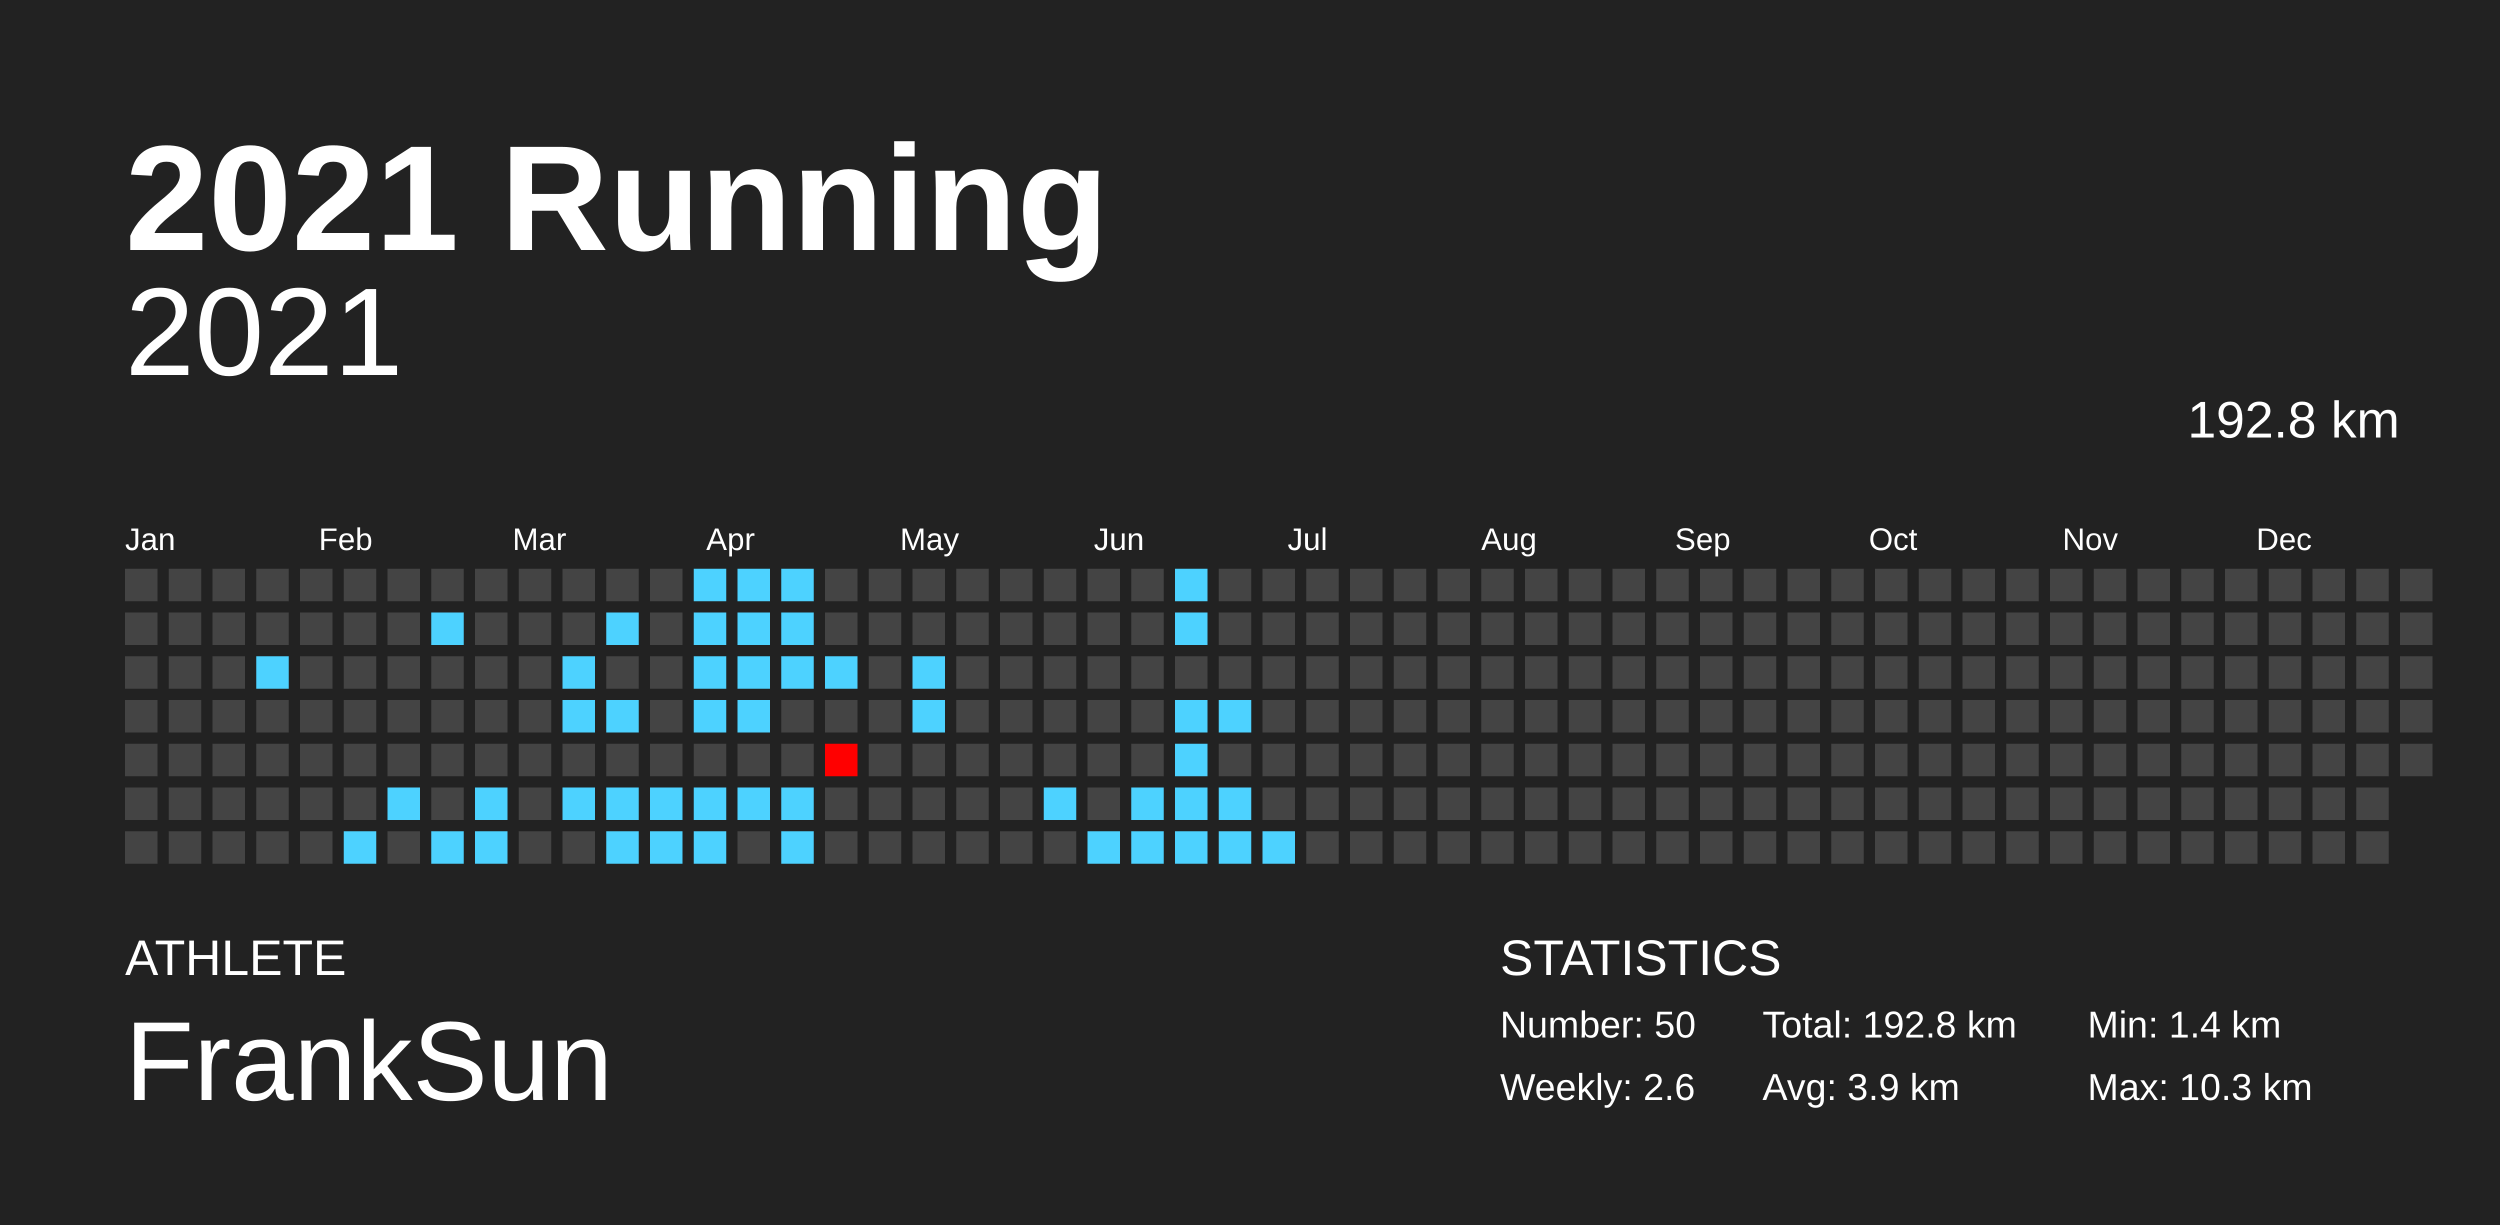
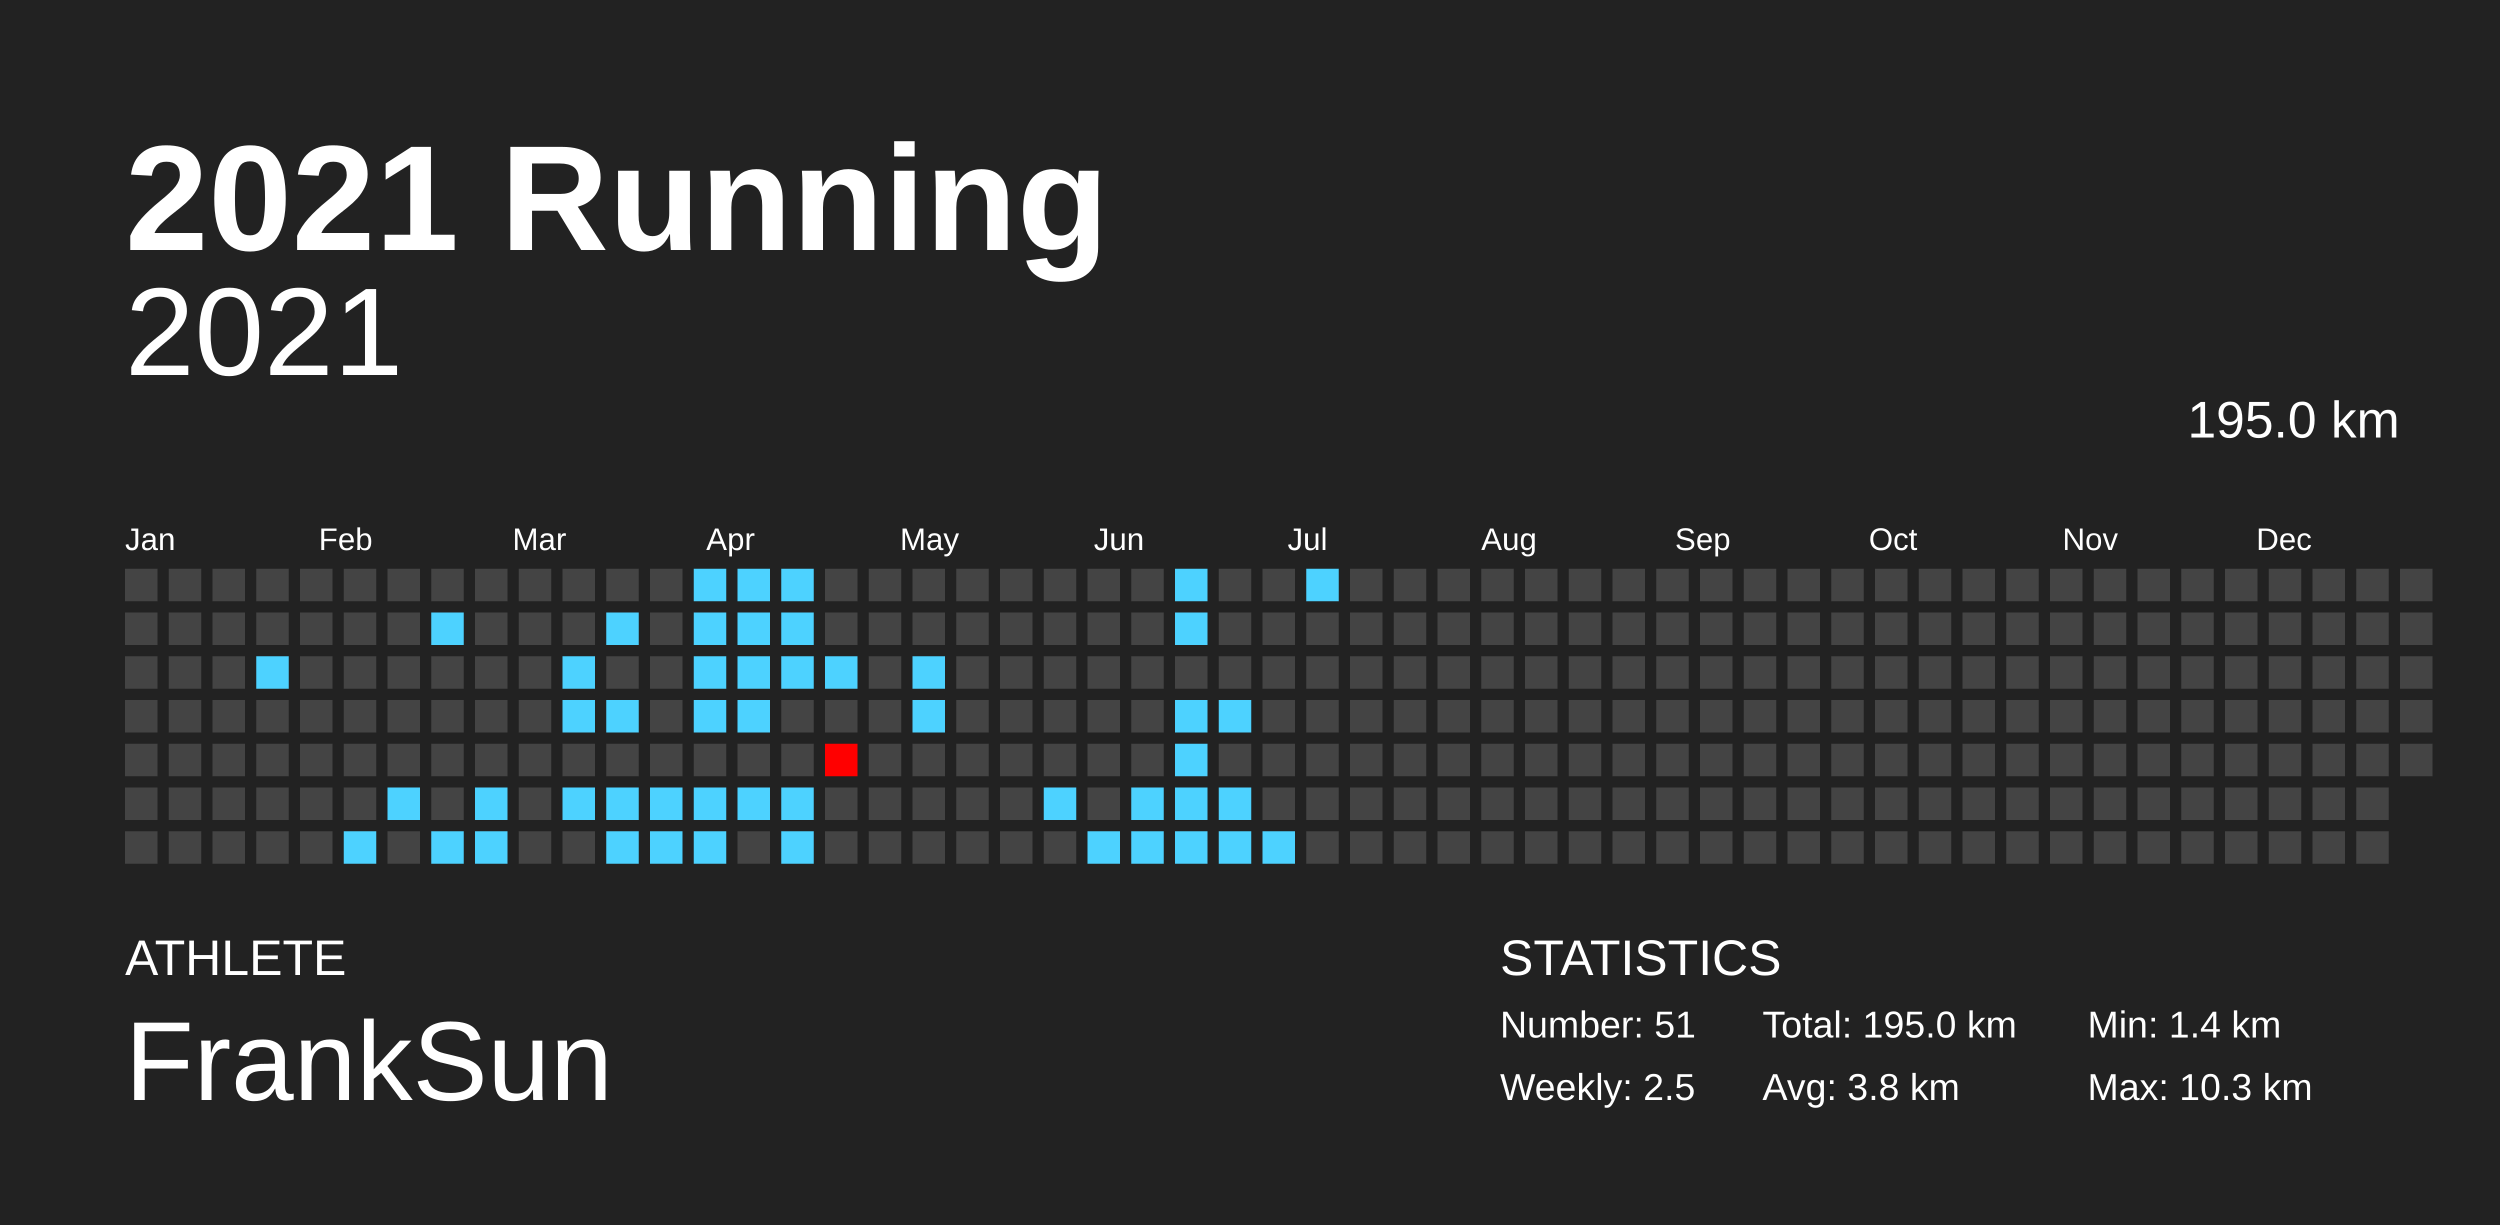
<svg xmlns="http://www.w3.org/2000/svg" baseProfile="full" height="98mm" version="1.1" viewBox="0,0,200,98" width="200mm">
  <defs />
  <rect fill="#222222" height="98" width="200" x="0" y="0" />
  <text fill="#FFFFFF" style="font-size:12px; font-family:Arial; font-weight:bold;" x="10" y="20">2021 Running</text>
  <text fill="#FFFFFF" style="font-size:4px; font-family:Arial" x="10" y="78">ATHLETE</text>
  <text fill="#FFFFFF" style="font-size:9px; font-family:Arial" x="10" y="88">FrankSun</text>
  <text fill="#FFFFFF" style="font-size:4px; font-family:Arial" x="120" y="78">STATISTICS</text>
-   <text fill="#FFFFFF" style="font-size:3px; font-family:Arial" x="120" y="83">Number: 50</text>
-   <text fill="#FFFFFF" style="font-size:3px; font-family:Arial" x="120" y="88">Weekly: 2.6</text>
-   <text fill="#FFFFFF" style="font-size:3px; font-family:Arial" x="141" y="83">Total: 192.8 km</text>
-   <text fill="#FFFFFF" style="font-size:3px; font-family:Arial" x="141" y="88">Avg: 3.9 km</text>
+   <text fill="#FFFFFF" style="font-size:3px; font-family:Arial" x="120" y="83">Number: 51</text>
+   <text fill="#FFFFFF" style="font-size:3px; font-family:Arial" x="120" y="88">Weekly: 2.5</text>
+   <text fill="#FFFFFF" style="font-size:3px; font-family:Arial" x="141" y="83">Total: 195.0 km</text>
+   <text fill="#FFFFFF" style="font-size:3px; font-family:Arial" x="141" y="88">Avg: 3.8 km</text>
  <text fill="#FFFFFF" style="font-size:3px; font-family:Arial" x="167" y="83">Min: 1.4 km</text>
  <text fill="#FFFFFF" style="font-size:3px; font-family:Arial" x="167" y="88">Max: 10.3 km</text>
  <text alignment-baseline="hanging" fill="#FFFFFF" style="font-size:10.0px; font-family:Arial;" x="10" y="30">2021</text>
-   <text alignment-baseline="hanging" fill="#FFFFFF" style="font-size:4.125px; font-family:Arial;" x="175" y="35">192.8 km</text>
+   <text alignment-baseline="hanging" fill="#FFFFFF" style="font-size:4.125px; font-family:Arial;" x="175" y="35">195.0 km</text>
  <text fill="#FFFFFF" style="font-size:2.5px; font-family:Arial" x="10.0" y="44">Jan</text>
  <text fill="#FFFFFF" style="font-size:2.5px; font-family:Arial" x="25.5" y="44">Feb</text>
  <text fill="#FFFFFF" style="font-size:2.5px; font-family:Arial" x="41.0" y="44">Mar</text>
  <text fill="#FFFFFF" style="font-size:2.5px; font-family:Arial" x="56.5" y="44">Apr</text>
  <text fill="#FFFFFF" style="font-size:2.5px; font-family:Arial" x="72.0" y="44">May</text>
  <text fill="#FFFFFF" style="font-size:2.5px; font-family:Arial" x="87.5" y="44">Jun</text>
  <text fill="#FFFFFF" style="font-size:2.5px; font-family:Arial" x="103.0" y="44">Jul</text>
  <text fill="#FFFFFF" style="font-size:2.5px; font-family:Arial" x="118.5" y="44">Aug</text>
  <text fill="#FFFFFF" style="font-size:2.5px; font-family:Arial" x="134.0" y="44">Sep</text>
  <text fill="#FFFFFF" style="font-size:2.5px; font-family:Arial" x="149.5" y="44">Oct</text>
  <text fill="#FFFFFF" style="font-size:2.5px; font-family:Arial" x="165.0" y="44">Nov</text>
  <text fill="#FFFFFF" style="font-size:2.5px; font-family:Arial" x="180.5" y="44">Dec</text>
  <rect fill="#444444" height="2.6" width="2.6" x="10.0" y="45.5" />
  <rect fill="#444444" height="2.6" width="2.6" x="10.0" y="49.0" />
  <rect fill="#444444" height="2.6" width="2.6" x="10.0" y="52.5" />
  <rect fill="#444444" height="2.6" width="2.6" x="10.0" y="56.0" />
  <rect fill="#444444" height="2.6" width="2.6" x="10.0" y="59.5" />
  <rect fill="#444444" height="2.6" width="2.6" x="10.0" y="63.0" />
  <rect fill="#444444" height="2.6" width="2.6" x="10.0" y="66.5" />
  <rect fill="#444444" height="2.6" width="2.6" x="13.5" y="45.5" />
  <rect fill="#444444" height="2.6" width="2.6" x="13.5" y="49.0" />
  <rect fill="#444444" height="2.6" width="2.6" x="13.5" y="52.5" />
  <rect fill="#444444" height="2.6" width="2.6" x="13.5" y="56.0" />
  <rect fill="#444444" height="2.6" width="2.6" x="13.5" y="59.5" />
  <rect fill="#444444" height="2.6" width="2.6" x="13.5" y="63.0" />
  <rect fill="#444444" height="2.6" width="2.6" x="13.5" y="66.5" />
  <rect fill="#444444" height="2.6" width="2.6" x="17.0" y="45.5" />
  <rect fill="#444444" height="2.6" width="2.6" x="17.0" y="49.0" />
  <rect fill="#444444" height="2.6" width="2.6" x="17.0" y="52.5" />
  <rect fill="#444444" height="2.6" width="2.6" x="17.0" y="56.0" />
  <rect fill="#444444" height="2.6" width="2.6" x="17.0" y="59.5" />
  <rect fill="#444444" height="2.6" width="2.6" x="17.0" y="63.0" />
  <rect fill="#444444" height="2.6" width="2.6" x="17.0" y="66.5" />
  <rect fill="#444444" height="2.6" width="2.6" x="20.5" y="45.5" />
  <rect fill="#444444" height="2.6" width="2.6" x="20.5" y="49.0" />
  <rect fill="#4dd2ff" height="2.6" width="2.6" x="20.5" y="52.5" />
  <rect fill="#444444" height="2.6" width="2.6" x="20.5" y="56.0" />
  <rect fill="#444444" height="2.6" width="2.6" x="20.5" y="59.5" />
  <rect fill="#444444" height="2.6" width="2.6" x="20.5" y="63.0" />
  <rect fill="#444444" height="2.6" width="2.6" x="20.5" y="66.5" />
  <rect fill="#444444" height="2.6" width="2.6" x="24.0" y="45.5" />
  <rect fill="#444444" height="2.6" width="2.6" x="24.0" y="49.0" />
  <rect fill="#444444" height="2.6" width="2.6" x="24.0" y="52.5" />
  <rect fill="#444444" height="2.6" width="2.6" x="24.0" y="56.0" />
  <rect fill="#444444" height="2.6" width="2.6" x="24.0" y="59.5" />
  <rect fill="#444444" height="2.6" width="2.6" x="24.0" y="63.0" />
  <rect fill="#444444" height="2.6" width="2.6" x="24.0" y="66.5" />
  <rect fill="#444444" height="2.6" width="2.6" x="27.5" y="45.5" />
  <rect fill="#444444" height="2.6" width="2.6" x="27.5" y="49.0" />
  <rect fill="#444444" height="2.6" width="2.6" x="27.5" y="52.5" />
  <rect fill="#444444" height="2.6" width="2.6" x="27.5" y="56.0" />
  <rect fill="#444444" height="2.6" width="2.6" x="27.5" y="59.5" />
  <rect fill="#444444" height="2.6" width="2.6" x="27.5" y="63.0" />
  <rect fill="#4dd2ff" height="2.6" width="2.6" x="27.5" y="66.5" />
  <rect fill="#444444" height="2.6" width="2.6" x="31.0" y="45.5" />
  <rect fill="#444444" height="2.6" width="2.6" x="31.0" y="49.0" />
  <rect fill="#444444" height="2.6" width="2.6" x="31.0" y="52.5" />
  <rect fill="#444444" height="2.6" width="2.6" x="31.0" y="56.0" />
  <rect fill="#444444" height="2.6" width="2.6" x="31.0" y="59.5" />
  <rect fill="#4dd2ff" height="2.6" width="2.6" x="31.0" y="63.0" />
  <rect fill="#444444" height="2.6" width="2.6" x="31.0" y="66.5" />
  <rect fill="#444444" height="2.6" width="2.6" x="34.5" y="45.5" />
  <rect fill="#4dd2ff" height="2.6" width="2.6" x="34.5" y="49.0" />
  <rect fill="#444444" height="2.6" width="2.6" x="34.5" y="52.5" />
  <rect fill="#444444" height="2.6" width="2.6" x="34.5" y="56.0" />
  <rect fill="#444444" height="2.6" width="2.6" x="34.5" y="59.5" />
  <rect fill="#444444" height="2.6" width="2.6" x="34.5" y="63.0" />
  <rect fill="#4dd2ff" height="2.6" width="2.6" x="34.5" y="66.5" />
  <rect fill="#444444" height="2.6" width="2.6" x="38.0" y="45.5" />
  <rect fill="#444444" height="2.6" width="2.6" x="38.0" y="49.0" />
  <rect fill="#444444" height="2.6" width="2.6" x="38.0" y="52.5" />
  <rect fill="#444444" height="2.6" width="2.6" x="38.0" y="56.0" />
  <rect fill="#444444" height="2.6" width="2.6" x="38.0" y="59.5" />
  <rect fill="#4dd2ff" height="2.6" width="2.6" x="38.0" y="63.0" />
  <rect fill="#4dd2ff" height="2.6" width="2.6" x="38.0" y="66.5" />
  <rect fill="#444444" height="2.6" width="2.6" x="41.5" y="45.5" />
  <rect fill="#444444" height="2.6" width="2.6" x="41.5" y="49.0" />
  <rect fill="#444444" height="2.6" width="2.6" x="41.5" y="52.5" />
  <rect fill="#444444" height="2.6" width="2.6" x="41.5" y="56.0" />
  <rect fill="#444444" height="2.6" width="2.6" x="41.5" y="59.5" />
  <rect fill="#444444" height="2.6" width="2.6" x="41.5" y="63.0" />
  <rect fill="#444444" height="2.6" width="2.6" x="41.5" y="66.5" />
  <rect fill="#444444" height="2.6" width="2.6" x="45.0" y="45.5" />
  <rect fill="#444444" height="2.6" width="2.6" x="45.0" y="49.0" />
  <rect fill="#4dd2ff" height="2.6" width="2.6" x="45.0" y="52.5" />
  <rect fill="#4dd2ff" height="2.6" width="2.6" x="45.0" y="56.0" />
  <rect fill="#444444" height="2.6" width="2.6" x="45.0" y="59.5" />
  <rect fill="#4dd2ff" height="2.6" width="2.6" x="45.0" y="63.0" />
  <rect fill="#444444" height="2.6" width="2.6" x="45.0" y="66.5" />
  <rect fill="#444444" height="2.6" width="2.6" x="48.5" y="45.5" />
  <rect fill="#4dd2ff" height="2.6" width="2.6" x="48.5" y="49.0" />
  <rect fill="#444444" height="2.6" width="2.6" x="48.5" y="52.5" />
  <rect fill="#4dd2ff" height="2.6" width="2.6" x="48.5" y="56.0" />
  <rect fill="#444444" height="2.6" width="2.6" x="48.5" y="59.5" />
  <rect fill="#4dd2ff" height="2.6" width="2.6" x="48.5" y="63.0" />
  <rect fill="#4dd2ff" height="2.6" width="2.6" x="48.5" y="66.5" />
  <rect fill="#444444" height="2.6" width="2.6" x="52.0" y="45.5" />
  <rect fill="#444444" height="2.6" width="2.6" x="52.0" y="49.0" />
  <rect fill="#444444" height="2.6" width="2.6" x="52.0" y="52.5" />
  <rect fill="#444444" height="2.6" width="2.6" x="52.0" y="56.0" />
  <rect fill="#444444" height="2.6" width="2.6" x="52.0" y="59.5" />
  <rect fill="#4dd2ff" height="2.6" width="2.6" x="52.0" y="63.0" />
  <rect fill="#4dd2ff" height="2.6" width="2.6" x="52.0" y="66.5" />
  <rect fill="#4dd2ff" height="2.6" width="2.6" x="55.5" y="45.5" />
  <rect fill="#4dd2ff" height="2.6" width="2.6" x="55.5" y="49.0" />
  <rect fill="#4dd2ff" height="2.6" width="2.6" x="55.5" y="52.5" />
  <rect fill="#4dd2ff" height="2.6" width="2.6" x="55.5" y="56.0" />
  <rect fill="#444444" height="2.6" width="2.6" x="55.5" y="59.5" />
  <rect fill="#4dd2ff" height="2.6" width="2.6" x="55.5" y="63.0" />
  <rect fill="#4dd2ff" height="2.6" width="2.6" x="55.5" y="66.5" />
  <rect fill="#4dd2ff" height="2.6" width="2.6" x="59.0" y="45.5" />
  <rect fill="#4dd2ff" height="2.6" width="2.6" x="59.0" y="49.0" />
  <rect fill="#4dd2ff" height="2.6" width="2.6" x="59.0" y="52.5" />
  <rect fill="#4dd2ff" height="2.6" width="2.6" x="59.0" y="56.0" />
  <rect fill="#444444" height="2.6" width="2.6" x="59.0" y="59.5" />
  <rect fill="#4dd2ff" height="2.6" width="2.6" x="59.0" y="63.0" />
  <rect fill="#444444" height="2.6" width="2.6" x="59.0" y="66.5" />
  <rect fill="#4dd2ff" height="2.6" width="2.6" x="62.5" y="45.5" />
  <rect fill="#4dd2ff" height="2.6" width="2.6" x="62.5" y="49.0" />
  <rect fill="#4dd2ff" height="2.6" width="2.6" x="62.5" y="52.5" />
  <rect fill="#444444" height="2.6" width="2.6" x="62.5" y="56.0" />
  <rect fill="#444444" height="2.6" width="2.6" x="62.5" y="59.5" />
  <rect fill="#4dd2ff" height="2.6" width="2.6" x="62.5" y="63.0" />
  <rect fill="#4dd2ff" height="2.6" width="2.6" x="62.5" y="66.5" />
  <rect fill="#444444" height="2.6" width="2.6" x="66.0" y="45.5" />
  <rect fill="#444444" height="2.6" width="2.6" x="66.0" y="49.0" />
  <rect fill="#4dd2ff" height="2.6" width="2.6" x="66.0" y="52.5" />
  <rect fill="#444444" height="2.6" width="2.6" x="66.0" y="56.0" />
  <rect fill="#ff0000" height="2.6" width="2.6" x="66.0" y="59.5" />
  <rect fill="#444444" height="2.6" width="2.6" x="66.0" y="63.0" />
  <rect fill="#444444" height="2.6" width="2.6" x="66.0" y="66.5" />
  <rect fill="#444444" height="2.6" width="2.6" x="69.5" y="45.5" />
  <rect fill="#444444" height="2.6" width="2.6" x="69.5" y="49.0" />
  <rect fill="#444444" height="2.6" width="2.6" x="69.5" y="52.5" />
  <rect fill="#444444" height="2.6" width="2.6" x="69.5" y="56.0" />
  <rect fill="#444444" height="2.6" width="2.6" x="69.5" y="59.5" />
  <rect fill="#444444" height="2.6" width="2.6" x="69.5" y="63.0" />
  <rect fill="#444444" height="2.6" width="2.6" x="69.5" y="66.5" />
  <rect fill="#444444" height="2.6" width="2.6" x="73.0" y="45.5" />
  <rect fill="#444444" height="2.6" width="2.6" x="73.0" y="49.0" />
  <rect fill="#4dd2ff" height="2.6" width="2.6" x="73.0" y="52.5" />
  <rect fill="#4dd2ff" height="2.6" width="2.6" x="73.0" y="56.0" />
  <rect fill="#444444" height="2.6" width="2.6" x="73.0" y="59.5" />
  <rect fill="#444444" height="2.6" width="2.6" x="73.0" y="63.0" />
  <rect fill="#444444" height="2.6" width="2.6" x="73.0" y="66.5" />
  <rect fill="#444444" height="2.6" width="2.6" x="76.5" y="45.5" />
  <rect fill="#444444" height="2.6" width="2.6" x="76.5" y="49.0" />
  <rect fill="#444444" height="2.6" width="2.6" x="76.5" y="52.5" />
  <rect fill="#444444" height="2.6" width="2.6" x="76.5" y="56.0" />
  <rect fill="#444444" height="2.6" width="2.6" x="76.5" y="59.5" />
  <rect fill="#444444" height="2.6" width="2.6" x="76.5" y="63.0" />
  <rect fill="#444444" height="2.6" width="2.6" x="76.5" y="66.5" />
  <rect fill="#444444" height="2.6" width="2.6" x="80.0" y="45.5" />
  <rect fill="#444444" height="2.6" width="2.6" x="80.0" y="49.0" />
  <rect fill="#444444" height="2.6" width="2.6" x="80.0" y="52.5" />
  <rect fill="#444444" height="2.6" width="2.6" x="80.0" y="56.0" />
  <rect fill="#444444" height="2.6" width="2.6" x="80.0" y="59.5" />
  <rect fill="#444444" height="2.6" width="2.6" x="80.0" y="63.0" />
  <rect fill="#444444" height="2.6" width="2.6" x="80.0" y="66.5" />
  <rect fill="#444444" height="2.6" width="2.6" x="83.5" y="45.5" />
  <rect fill="#444444" height="2.6" width="2.6" x="83.5" y="49.0" />
  <rect fill="#444444" height="2.6" width="2.6" x="83.5" y="52.5" />
  <rect fill="#444444" height="2.6" width="2.6" x="83.5" y="56.0" />
  <rect fill="#444444" height="2.6" width="2.6" x="83.5" y="59.5" />
  <rect fill="#4dd2ff" height="2.6" width="2.6" x="83.5" y="63.0" />
  <rect fill="#444444" height="2.6" width="2.6" x="83.5" y="66.5" />
  <rect fill="#444444" height="2.6" width="2.6" x="87.0" y="45.5" />
  <rect fill="#444444" height="2.6" width="2.6" x="87.0" y="49.0" />
  <rect fill="#444444" height="2.6" width="2.6" x="87.0" y="52.5" />
  <rect fill="#444444" height="2.6" width="2.6" x="87.0" y="56.0" />
  <rect fill="#444444" height="2.6" width="2.6" x="87.0" y="59.5" />
  <rect fill="#444444" height="2.6" width="2.6" x="87.0" y="63.0" />
  <rect fill="#4dd2ff" height="2.6" width="2.6" x="87.0" y="66.5" />
  <rect fill="#444444" height="2.6" width="2.6" x="90.5" y="45.5" />
  <rect fill="#444444" height="2.6" width="2.6" x="90.5" y="49.0" />
  <rect fill="#444444" height="2.6" width="2.6" x="90.5" y="52.5" />
  <rect fill="#444444" height="2.6" width="2.6" x="90.5" y="56.0" />
  <rect fill="#444444" height="2.6" width="2.6" x="90.5" y="59.5" />
  <rect fill="#4dd2ff" height="2.6" width="2.6" x="90.5" y="63.0" />
  <rect fill="#4dd2ff" height="2.6" width="2.6" x="90.5" y="66.5" />
  <rect fill="#4dd2ff" height="2.6" width="2.6" x="94.0" y="45.5" />
  <rect fill="#4dd2ff" height="2.6" width="2.6" x="94.0" y="49.0" />
  <rect fill="#444444" height="2.6" width="2.6" x="94.0" y="52.5" />
  <rect fill="#4dd2ff" height="2.6" width="2.6" x="94.0" y="56.0" />
  <rect fill="#4dd2ff" height="2.6" width="2.6" x="94.0" y="59.5" />
  <rect fill="#4dd2ff" height="2.6" width="2.6" x="94.0" y="63.0" />
  <rect fill="#4dd2ff" height="2.6" width="2.6" x="94.0" y="66.5" />
  <rect fill="#444444" height="2.6" width="2.6" x="97.5" y="45.5" />
  <rect fill="#444444" height="2.6" width="2.6" x="97.5" y="49.0" />
  <rect fill="#444444" height="2.6" width="2.6" x="97.5" y="52.5" />
  <rect fill="#4dd2ff" height="2.6" width="2.6" x="97.5" y="56.0" />
  <rect fill="#444444" height="2.6" width="2.6" x="97.5" y="59.5" />
  <rect fill="#4dd2ff" height="2.6" width="2.6" x="97.5" y="63.0" />
  <rect fill="#4dd2ff" height="2.6" width="2.6" x="97.5" y="66.5" />
  <rect fill="#444444" height="2.6" width="2.6" x="101.0" y="45.5" />
  <rect fill="#444444" height="2.6" width="2.6" x="101.0" y="49.0" />
  <rect fill="#444444" height="2.6" width="2.6" x="101.0" y="52.5" />
  <rect fill="#444444" height="2.6" width="2.6" x="101.0" y="56.0" />
  <rect fill="#444444" height="2.6" width="2.6" x="101.0" y="59.5" />
  <rect fill="#444444" height="2.6" width="2.6" x="101.0" y="63.0" />
  <rect fill="#4dd2ff" height="2.6" width="2.6" x="101.0" y="66.5" />
-   <rect fill="#444444" height="2.6" width="2.6" x="104.5" y="45.5" />
+   <rect fill="#4dd2ff" height="2.6" width="2.6" x="104.5" y="45.5" />
  <rect fill="#444444" height="2.6" width="2.6" x="104.5" y="49.0" />
  <rect fill="#444444" height="2.6" width="2.6" x="104.5" y="52.5" />
  <rect fill="#444444" height="2.6" width="2.6" x="104.5" y="56.0" />
  <rect fill="#444444" height="2.6" width="2.6" x="104.5" y="59.5" />
  <rect fill="#444444" height="2.6" width="2.6" x="104.5" y="63.0" />
  <rect fill="#444444" height="2.6" width="2.6" x="104.5" y="66.5" />
  <rect fill="#444444" height="2.6" width="2.6" x="108.0" y="45.5" />
  <rect fill="#444444" height="2.6" width="2.6" x="108.0" y="49.0" />
  <rect fill="#444444" height="2.6" width="2.6" x="108.0" y="52.5" />
  <rect fill="#444444" height="2.6" width="2.6" x="108.0" y="56.0" />
  <rect fill="#444444" height="2.6" width="2.6" x="108.0" y="59.5" />
  <rect fill="#444444" height="2.6" width="2.6" x="108.0" y="63.0" />
  <rect fill="#444444" height="2.6" width="2.6" x="108.0" y="66.5" />
  <rect fill="#444444" height="2.6" width="2.6" x="111.5" y="45.5" />
  <rect fill="#444444" height="2.6" width="2.6" x="111.5" y="49.0" />
  <rect fill="#444444" height="2.6" width="2.6" x="111.5" y="52.5" />
  <rect fill="#444444" height="2.6" width="2.6" x="111.5" y="56.0" />
  <rect fill="#444444" height="2.6" width="2.6" x="111.5" y="59.5" />
  <rect fill="#444444" height="2.6" width="2.6" x="111.5" y="63.0" />
  <rect fill="#444444" height="2.6" width="2.6" x="111.5" y="66.5" />
  <rect fill="#444444" height="2.6" width="2.6" x="115.0" y="45.5" />
  <rect fill="#444444" height="2.6" width="2.6" x="115.0" y="49.0" />
  <rect fill="#444444" height="2.6" width="2.6" x="115.0" y="52.5" />
  <rect fill="#444444" height="2.6" width="2.6" x="115.0" y="56.0" />
  <rect fill="#444444" height="2.6" width="2.6" x="115.0" y="59.5" />
  <rect fill="#444444" height="2.6" width="2.6" x="115.0" y="63.0" />
  <rect fill="#444444" height="2.6" width="2.6" x="115.0" y="66.5" />
  <rect fill="#444444" height="2.6" width="2.6" x="118.5" y="45.5" />
  <rect fill="#444444" height="2.6" width="2.6" x="118.5" y="49.0" />
  <rect fill="#444444" height="2.6" width="2.6" x="118.5" y="52.5" />
  <rect fill="#444444" height="2.6" width="2.6" x="118.5" y="56.0" />
  <rect fill="#444444" height="2.6" width="2.6" x="118.5" y="59.5" />
  <rect fill="#444444" height="2.6" width="2.6" x="118.5" y="63.0" />
  <rect fill="#444444" height="2.6" width="2.6" x="118.5" y="66.5" />
  <rect fill="#444444" height="2.6" width="2.6" x="122.0" y="45.5" />
  <rect fill="#444444" height="2.6" width="2.6" x="122.0" y="49.0" />
  <rect fill="#444444" height="2.6" width="2.6" x="122.0" y="52.5" />
  <rect fill="#444444" height="2.6" width="2.6" x="122.0" y="56.0" />
  <rect fill="#444444" height="2.6" width="2.6" x="122.0" y="59.5" />
  <rect fill="#444444" height="2.6" width="2.6" x="122.0" y="63.0" />
  <rect fill="#444444" height="2.6" width="2.6" x="122.0" y="66.5" />
  <rect fill="#444444" height="2.6" width="2.6" x="125.5" y="45.5" />
  <rect fill="#444444" height="2.6" width="2.6" x="125.5" y="49.0" />
  <rect fill="#444444" height="2.6" width="2.6" x="125.5" y="52.5" />
  <rect fill="#444444" height="2.6" width="2.6" x="125.5" y="56.0" />
  <rect fill="#444444" height="2.6" width="2.6" x="125.5" y="59.5" />
  <rect fill="#444444" height="2.6" width="2.6" x="125.5" y="63.0" />
  <rect fill="#444444" height="2.6" width="2.6" x="125.5" y="66.5" />
  <rect fill="#444444" height="2.6" width="2.6" x="129.0" y="45.5" />
  <rect fill="#444444" height="2.6" width="2.6" x="129.0" y="49.0" />
  <rect fill="#444444" height="2.6" width="2.6" x="129.0" y="52.5" />
  <rect fill="#444444" height="2.6" width="2.6" x="129.0" y="56.0" />
  <rect fill="#444444" height="2.6" width="2.6" x="129.0" y="59.5" />
  <rect fill="#444444" height="2.6" width="2.6" x="129.0" y="63.0" />
  <rect fill="#444444" height="2.6" width="2.6" x="129.0" y="66.5" />
  <rect fill="#444444" height="2.6" width="2.6" x="132.5" y="45.5" />
  <rect fill="#444444" height="2.6" width="2.6" x="132.5" y="49.0" />
  <rect fill="#444444" height="2.6" width="2.6" x="132.5" y="52.5" />
  <rect fill="#444444" height="2.6" width="2.6" x="132.5" y="56.0" />
  <rect fill="#444444" height="2.6" width="2.6" x="132.5" y="59.5" />
  <rect fill="#444444" height="2.6" width="2.6" x="132.5" y="63.0" />
  <rect fill="#444444" height="2.6" width="2.6" x="132.5" y="66.5" />
  <rect fill="#444444" height="2.6" width="2.6" x="136.0" y="45.5" />
  <rect fill="#444444" height="2.6" width="2.6" x="136.0" y="49.0" />
  <rect fill="#444444" height="2.6" width="2.6" x="136.0" y="52.5" />
  <rect fill="#444444" height="2.6" width="2.6" x="136.0" y="56.0" />
  <rect fill="#444444" height="2.6" width="2.6" x="136.0" y="59.5" />
  <rect fill="#444444" height="2.6" width="2.6" x="136.0" y="63.0" />
  <rect fill="#444444" height="2.6" width="2.6" x="136.0" y="66.5" />
  <rect fill="#444444" height="2.6" width="2.6" x="139.5" y="45.5" />
  <rect fill="#444444" height="2.6" width="2.6" x="139.5" y="49.0" />
  <rect fill="#444444" height="2.6" width="2.6" x="139.5" y="52.5" />
  <rect fill="#444444" height="2.6" width="2.6" x="139.5" y="56.0" />
  <rect fill="#444444" height="2.6" width="2.6" x="139.5" y="59.5" />
  <rect fill="#444444" height="2.6" width="2.6" x="139.5" y="63.0" />
  <rect fill="#444444" height="2.6" width="2.6" x="139.5" y="66.5" />
  <rect fill="#444444" height="2.6" width="2.6" x="143.0" y="45.5" />
  <rect fill="#444444" height="2.6" width="2.6" x="143.0" y="49.0" />
  <rect fill="#444444" height="2.6" width="2.6" x="143.0" y="52.5" />
  <rect fill="#444444" height="2.6" width="2.6" x="143.0" y="56.0" />
  <rect fill="#444444" height="2.6" width="2.6" x="143.0" y="59.5" />
  <rect fill="#444444" height="2.6" width="2.6" x="143.0" y="63.0" />
  <rect fill="#444444" height="2.6" width="2.6" x="143.0" y="66.5" />
  <rect fill="#444444" height="2.6" width="2.6" x="146.5" y="45.5" />
  <rect fill="#444444" height="2.6" width="2.6" x="146.5" y="49.0" />
  <rect fill="#444444" height="2.6" width="2.6" x="146.5" y="52.5" />
  <rect fill="#444444" height="2.6" width="2.6" x="146.5" y="56.0" />
  <rect fill="#444444" height="2.6" width="2.6" x="146.5" y="59.5" />
  <rect fill="#444444" height="2.6" width="2.6" x="146.5" y="63.0" />
  <rect fill="#444444" height="2.6" width="2.6" x="146.5" y="66.5" />
  <rect fill="#444444" height="2.6" width="2.6" x="150.0" y="45.5" />
  <rect fill="#444444" height="2.6" width="2.6" x="150.0" y="49.0" />
  <rect fill="#444444" height="2.6" width="2.6" x="150.0" y="52.5" />
  <rect fill="#444444" height="2.6" width="2.6" x="150.0" y="56.0" />
  <rect fill="#444444" height="2.6" width="2.6" x="150.0" y="59.5" />
  <rect fill="#444444" height="2.6" width="2.6" x="150.0" y="63.0" />
  <rect fill="#444444" height="2.6" width="2.6" x="150.0" y="66.5" />
  <rect fill="#444444" height="2.6" width="2.6" x="153.5" y="45.5" />
  <rect fill="#444444" height="2.6" width="2.6" x="153.5" y="49.0" />
  <rect fill="#444444" height="2.6" width="2.6" x="153.5" y="52.5" />
  <rect fill="#444444" height="2.6" width="2.6" x="153.5" y="56.0" />
  <rect fill="#444444" height="2.6" width="2.6" x="153.5" y="59.5" />
  <rect fill="#444444" height="2.6" width="2.6" x="153.5" y="63.0" />
  <rect fill="#444444" height="2.6" width="2.6" x="153.5" y="66.5" />
  <rect fill="#444444" height="2.6" width="2.6" x="157.0" y="45.5" />
  <rect fill="#444444" height="2.6" width="2.6" x="157.0" y="49.0" />
  <rect fill="#444444" height="2.6" width="2.6" x="157.0" y="52.5" />
  <rect fill="#444444" height="2.6" width="2.6" x="157.0" y="56.0" />
  <rect fill="#444444" height="2.6" width="2.6" x="157.0" y="59.5" />
  <rect fill="#444444" height="2.6" width="2.6" x="157.0" y="63.0" />
  <rect fill="#444444" height="2.6" width="2.6" x="157.0" y="66.5" />
  <rect fill="#444444" height="2.6" width="2.6" x="160.5" y="45.5" />
  <rect fill="#444444" height="2.6" width="2.6" x="160.5" y="49.0" />
  <rect fill="#444444" height="2.6" width="2.6" x="160.5" y="52.5" />
  <rect fill="#444444" height="2.6" width="2.6" x="160.5" y="56.0" />
  <rect fill="#444444" height="2.6" width="2.6" x="160.5" y="59.5" />
  <rect fill="#444444" height="2.6" width="2.6" x="160.5" y="63.0" />
  <rect fill="#444444" height="2.6" width="2.6" x="160.5" y="66.5" />
  <rect fill="#444444" height="2.6" width="2.6" x="164.0" y="45.5" />
  <rect fill="#444444" height="2.6" width="2.6" x="164.0" y="49.0" />
  <rect fill="#444444" height="2.6" width="2.6" x="164.0" y="52.5" />
  <rect fill="#444444" height="2.6" width="2.6" x="164.0" y="56.0" />
  <rect fill="#444444" height="2.6" width="2.6" x="164.0" y="59.5" />
  <rect fill="#444444" height="2.6" width="2.6" x="164.0" y="63.0" />
  <rect fill="#444444" height="2.6" width="2.6" x="164.0" y="66.5" />
  <rect fill="#444444" height="2.6" width="2.6" x="167.5" y="45.5" />
  <rect fill="#444444" height="2.6" width="2.6" x="167.5" y="49.0" />
  <rect fill="#444444" height="2.6" width="2.6" x="167.5" y="52.5" />
  <rect fill="#444444" height="2.6" width="2.6" x="167.5" y="56.0" />
  <rect fill="#444444" height="2.6" width="2.6" x="167.5" y="59.5" />
  <rect fill="#444444" height="2.6" width="2.6" x="167.5" y="63.0" />
  <rect fill="#444444" height="2.6" width="2.6" x="167.5" y="66.5" />
  <rect fill="#444444" height="2.6" width="2.6" x="171.0" y="45.5" />
  <rect fill="#444444" height="2.6" width="2.6" x="171.0" y="49.0" />
  <rect fill="#444444" height="2.6" width="2.6" x="171.0" y="52.5" />
  <rect fill="#444444" height="2.6" width="2.6" x="171.0" y="56.0" />
  <rect fill="#444444" height="2.6" width="2.6" x="171.0" y="59.5" />
  <rect fill="#444444" height="2.6" width="2.6" x="171.0" y="63.0" />
  <rect fill="#444444" height="2.6" width="2.6" x="171.0" y="66.5" />
  <rect fill="#444444" height="2.6" width="2.6" x="174.5" y="45.5" />
  <rect fill="#444444" height="2.6" width="2.6" x="174.5" y="49.0" />
  <rect fill="#444444" height="2.6" width="2.6" x="174.5" y="52.5" />
  <rect fill="#444444" height="2.6" width="2.6" x="174.5" y="56.0" />
  <rect fill="#444444" height="2.6" width="2.6" x="174.5" y="59.5" />
  <rect fill="#444444" height="2.6" width="2.6" x="174.5" y="63.0" />
  <rect fill="#444444" height="2.6" width="2.6" x="174.5" y="66.5" />
  <rect fill="#444444" height="2.6" width="2.6" x="178.0" y="45.5" />
  <rect fill="#444444" height="2.6" width="2.6" x="178.0" y="49.0" />
  <rect fill="#444444" height="2.6" width="2.6" x="178.0" y="52.5" />
  <rect fill="#444444" height="2.6" width="2.6" x="178.0" y="56.0" />
  <rect fill="#444444" height="2.6" width="2.6" x="178.0" y="59.5" />
  <rect fill="#444444" height="2.6" width="2.6" x="178.0" y="63.0" />
  <rect fill="#444444" height="2.6" width="2.6" x="178.0" y="66.5" />
  <rect fill="#444444" height="2.6" width="2.6" x="181.5" y="45.5" />
  <rect fill="#444444" height="2.6" width="2.6" x="181.5" y="49.0" />
  <rect fill="#444444" height="2.6" width="2.6" x="181.5" y="52.5" />
  <rect fill="#444444" height="2.6" width="2.6" x="181.5" y="56.0" />
  <rect fill="#444444" height="2.6" width="2.6" x="181.5" y="59.5" />
  <rect fill="#444444" height="2.6" width="2.6" x="181.5" y="63.0" />
  <rect fill="#444444" height="2.6" width="2.6" x="181.5" y="66.5" />
  <rect fill="#444444" height="2.6" width="2.6" x="185.0" y="45.5" />
  <rect fill="#444444" height="2.6" width="2.6" x="185.0" y="49.0" />
  <rect fill="#444444" height="2.6" width="2.6" x="185.0" y="52.5" />
  <rect fill="#444444" height="2.6" width="2.6" x="185.0" y="56.0" />
  <rect fill="#444444" height="2.6" width="2.6" x="185.0" y="59.5" />
  <rect fill="#444444" height="2.6" width="2.6" x="185.0" y="63.0" />
  <rect fill="#444444" height="2.6" width="2.6" x="185.0" y="66.5" />
  <rect fill="#444444" height="2.6" width="2.6" x="188.5" y="45.5" />
  <rect fill="#444444" height="2.6" width="2.6" x="188.5" y="49.0" />
  <rect fill="#444444" height="2.6" width="2.6" x="188.5" y="52.5" />
  <rect fill="#444444" height="2.6" width="2.6" x="188.5" y="56.0" />
  <rect fill="#444444" height="2.6" width="2.6" x="188.5" y="59.5" />
  <rect fill="#444444" height="2.6" width="2.6" x="188.5" y="63.0" />
  <rect fill="#444444" height="2.6" width="2.6" x="188.5" y="66.5" />
  <rect fill="#444444" height="2.6" width="2.6" x="192.0" y="45.5" />
  <rect fill="#444444" height="2.6" width="2.6" x="192.0" y="49.0" />
  <rect fill="#444444" height="2.6" width="2.6" x="192.0" y="52.5" />
  <rect fill="#444444" height="2.6" width="2.6" x="192.0" y="56.0" />
  <rect fill="#444444" height="2.6" width="2.6" x="192.0" y="59.5" />
</svg>
